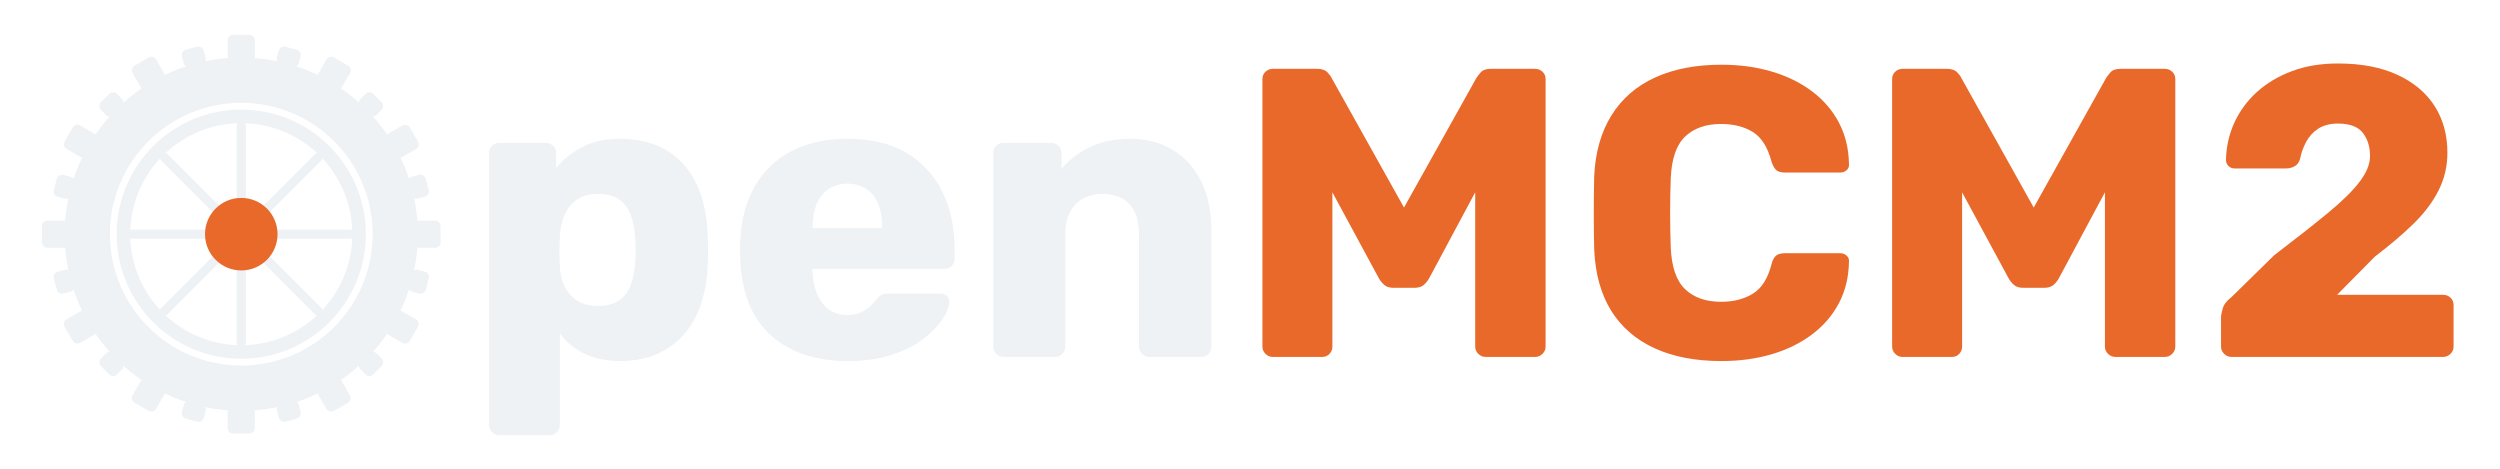
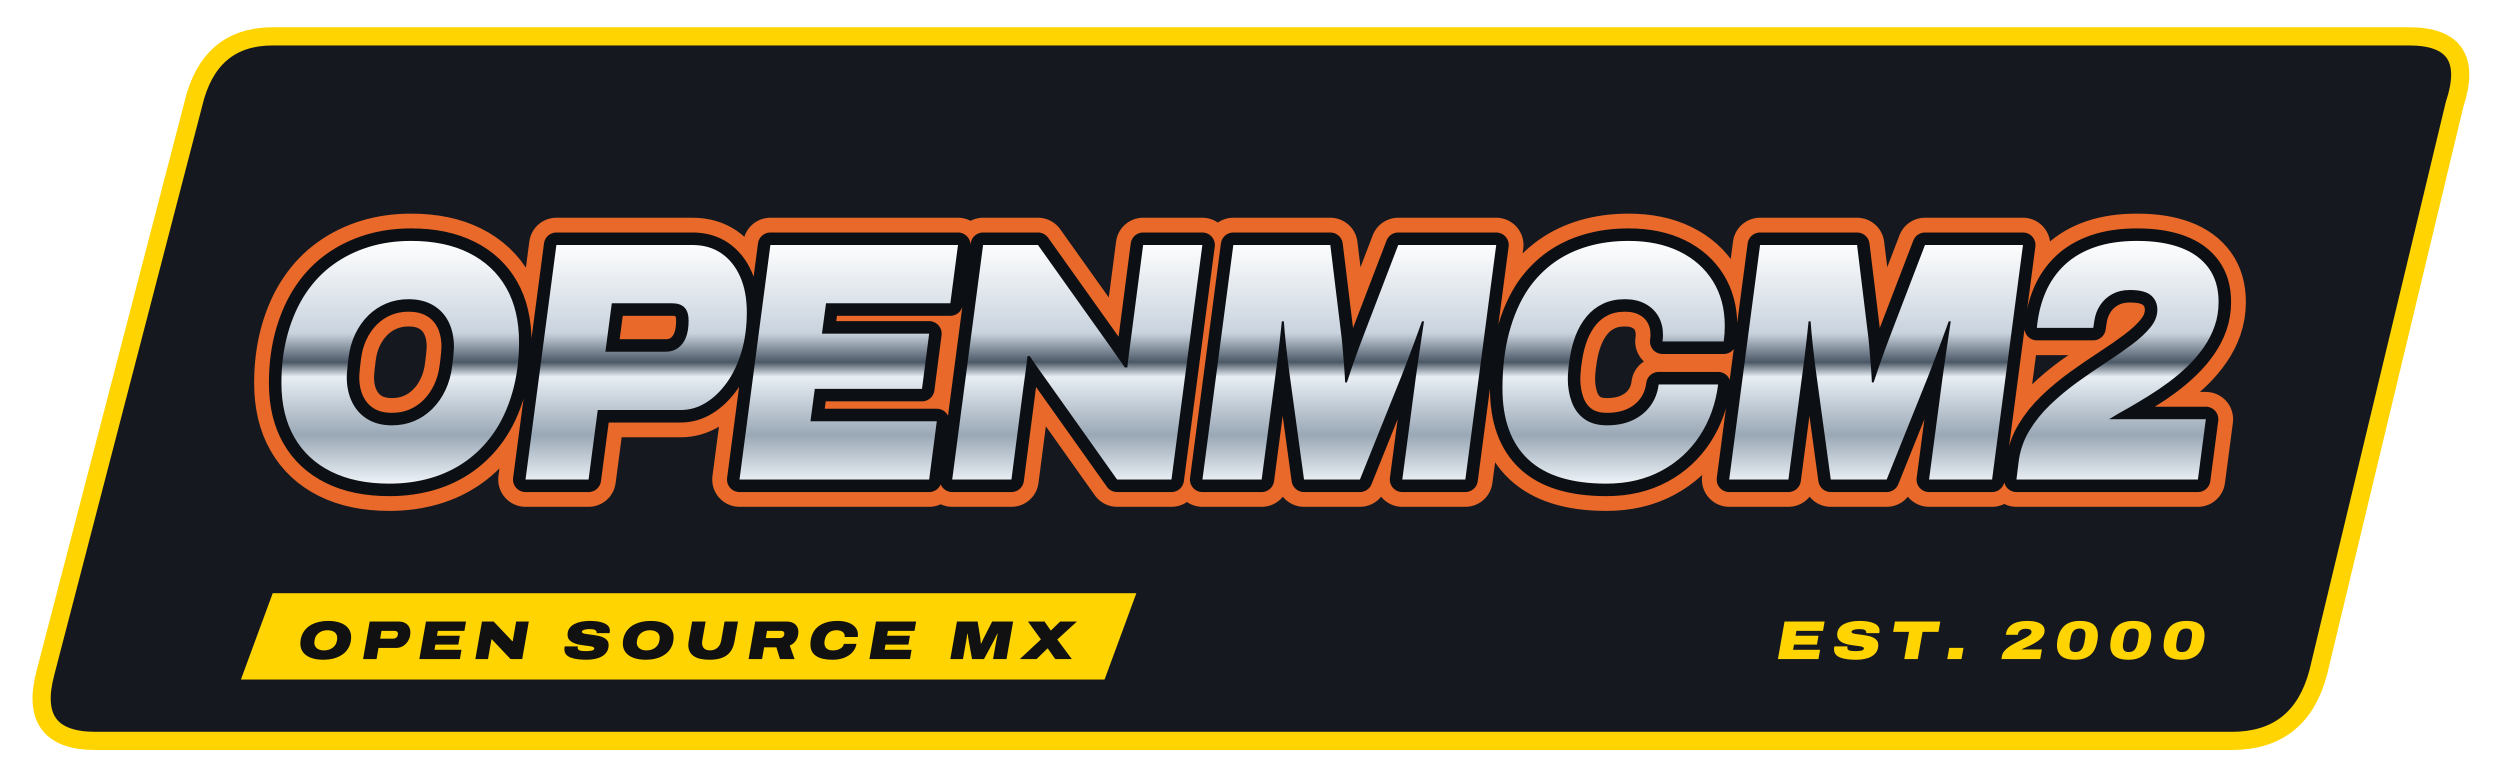
- <svg xmlns="http://www.w3.org/2000/svg" viewBox="0 19.7 352.3 66.0">
-   <g fill="#eef2f5">
-     <rect x="32.09" y="24.61" width="3.83" height="3.83" rx="0.77" transform="rotate(0.00 34.0 52.7)" />
-     <rect x="32.40" y="25.57" width="3.19" height="2.55" rx="0.77" transform="rotate(15.00 34.0 52.7)" />
-     <rect x="32.09" y="24.61" width="3.83" height="3.83" rx="0.77" transform="rotate(30.00 34.0 52.7)" />
-     <rect x="32.40" y="25.57" width="3.19" height="2.55" rx="0.77" transform="rotate(45.00 34.0 52.7)" />
-     <rect x="32.09" y="24.61" width="3.83" height="3.83" rx="0.77" transform="rotate(60.00 34.0 52.7)" />
-     <rect x="32.40" y="25.57" width="3.19" height="2.55" rx="0.77" transform="rotate(75.00 34.0 52.7)" />
-     <rect x="32.09" y="24.61" width="3.83" height="3.83" rx="0.77" transform="rotate(90.00 34.0 52.7)" />
-     <rect x="32.40" y="25.57" width="3.19" height="2.55" rx="0.77" transform="rotate(105.00 34.0 52.7)" />
-     <rect x="32.09" y="24.61" width="3.83" height="3.83" rx="0.77" transform="rotate(120.00 34.0 52.7)" />
-     <rect x="32.40" y="25.57" width="3.19" height="2.55" rx="0.77" transform="rotate(135.00 34.0 52.7)" />
-     <rect x="32.09" y="24.61" width="3.83" height="3.83" rx="0.77" transform="rotate(150.00 34.0 52.7)" />
-     <rect x="32.40" y="25.57" width="3.19" height="2.55" rx="0.77" transform="rotate(165.00 34.0 52.7)" />
-     <rect x="32.09" y="24.61" width="3.83" height="3.83" rx="0.77" transform="rotate(180.00 34.0 52.7)" />
-     <rect x="32.40" y="25.57" width="3.19" height="2.55" rx="0.77" transform="rotate(195.00 34.0 52.7)" />
-     <rect x="32.09" y="24.61" width="3.83" height="3.83" rx="0.77" transform="rotate(210.00 34.0 52.7)" />
-     <rect x="32.40" y="25.57" width="3.19" height="2.55" rx="0.77" transform="rotate(225.00 34.0 52.7)" />
-     <rect x="32.09" y="24.61" width="3.83" height="3.83" rx="0.77" transform="rotate(240.00 34.0 52.7)" />
-     <rect x="32.40" y="25.57" width="3.19" height="2.55" rx="0.77" transform="rotate(255.00 34.0 52.7)" />
-     <rect x="32.09" y="24.61" width="3.83" height="3.83" rx="0.77" transform="rotate(270.00 34.0 52.7)" />
-     <rect x="32.40" y="25.57" width="3.19" height="2.55" rx="0.77" transform="rotate(285.00 34.0 52.7)" />
-     <rect x="32.09" y="24.61" width="3.83" height="3.83" rx="0.77" transform="rotate(300.00 34.0 52.7)" />
-     <rect x="32.40" y="25.57" width="3.19" height="2.55" rx="0.77" transform="rotate(315.00 34.0 52.7)" />
-     <rect x="32.09" y="24.61" width="3.83" height="3.83" rx="0.77" transform="rotate(330.00 34.0 52.7)" />
-     <rect x="32.40" y="25.57" width="3.19" height="2.55" rx="0.77" transform="rotate(345.00 34.0 52.7)" />
-   </g>
-   <circle cx="34.0" cy="52.7" r="21.70" fill="none" stroke="#eef2f5" stroke-width="6.38" />
-   <circle cx="34.0" cy="52.7" r="16.60" fill="none" stroke="#eef2f5" stroke-width="1.91" />
-   <g stroke="#eef2f5" stroke-width="1.28" stroke-linecap="round">
-     <line x1="34.0" y1="52.7" x2="34.0" y2="37.38" transform="rotate(0 34.0 52.7)" />
-     <line x1="34.0" y1="52.7" x2="34.0" y2="37.38" transform="rotate(45 34.0 52.7)" />
-     <line x1="34.0" y1="52.7" x2="34.0" y2="37.38" transform="rotate(90 34.0 52.7)" />
-     <line x1="34.0" y1="52.7" x2="34.0" y2="37.38" transform="rotate(135 34.0 52.7)" />
-     <line x1="34.0" y1="52.7" x2="34.0" y2="37.38" transform="rotate(180 34.0 52.7)" />
-     <line x1="34.0" y1="52.7" x2="34.0" y2="37.38" transform="rotate(225 34.0 52.7)" />
-     <line x1="34.0" y1="52.7" x2="34.0" y2="37.38" transform="rotate(270 34.0 52.7)" />
-     <line x1="34.0" y1="52.7" x2="34.0" y2="37.38" transform="rotate(315 34.0 52.7)" />
-   </g>
-   <circle cx="34.0" cy="52.7" r="5.11" fill="#e8692a" />
-   <g fill="#eef2f5">
-     <path transform="translate(65.50 70) scale(0.058 -0.058)" d="M84 -190Q73 -190 66.0 -182.5Q59 -175 59 -165V495Q59 506 66.0 513.0Q73 520 84 520H197Q207 520 214.5 513.0Q222 506 222 495V459Q246 489 284.0 509.5Q322 530 377 530Q427 530 465.0 514.5Q503 499 530.5 469.0Q558 439 573.0 396.0Q588 353 590 297Q591 277 591.0 260.0Q591 243 590 223Q588 169 573.0 126.0Q558 83 531.0 53.0Q504 23 465.5 6.5Q427 -10 377 -10Q328 -10 291.5 7.5Q255 25 231 57V-165Q231 -175 224.0 -182.5Q217 -190 206 -190ZM323 124Q357 124 376.0 138.0Q395 152 403.5 176.0Q412 200 414 229Q416 260 414 291Q412 320 403.5 344.0Q395 368 376.0 382.0Q357 396 323 396Q291 396 271.0 381.5Q251 367 242.0 344.0Q233 321 231 294Q230 275 230.0 257.0Q230 239 231 219Q232 194 242.0 172.5Q252 151 272.0 137.5Q292 124 323 124Z" />
-     <path transform="translate(102.10 70) scale(0.058 -0.058)" d="M299 -10Q181 -10 111.0 54.0Q41 118 38 244Q38 251 38.0 262.0Q38 273 38 279Q41 358 73.5 414.5Q106 471 163.5 500.5Q221 530 298 530Q386 530 443.5 495.0Q501 460 530.0 400.0Q559 340 559 263V239Q559 228 552.0 221.0Q545 214 534 214H214Q214 213 214.0 211.0Q214 209 214 207Q215 178 224.5 154.0Q234 130 252.5 116.0Q271 102 298 102Q318 102 331.5 108.5Q345 115 354.0 123.5Q363 132 368 138Q377 149 382.5 151.5Q388 154 400 154H524Q534 154 540.5 148.0Q547 142 546 132Q545 115 529.0 91.0Q513 67 482.5 43.5Q452 20 406.0 5.0Q360 -10 299 -10ZM214 313H383V315Q383 348 373.5 371.5Q364 395 344.5 408.0Q325 421 298 421Q272 421 253.0 408.0Q234 395 224.0 371.5Q214 348 214 315Z" />
-     <path transform="translate(136.55 70) scale(0.058 -0.058)" d="M84 0Q73 0 66.0 7.5Q59 15 59 25V495Q59 506 66.0 513.0Q73 520 84 520H199Q210 520 217.5 513.0Q225 506 225 495V457Q250 488 292.0 509.0Q334 530 391 530Q449 530 493.5 504.0Q538 478 563.5 428.0Q589 378 589 304V25Q589 15 582.0 7.5Q575 0 564 0H438Q428 0 420.5 7.5Q413 15 413 25V298Q413 345 390.5 370.5Q368 396 324 396Q283 396 258.5 370.5Q234 345 234 298V25Q234 15 226.5 7.5Q219 0 209 0Z" />
-   </g>
-   <g fill="#e8692a">
-     <path transform="translate(173.84 70) scale(0.058 -0.058)" d="M95 0Q85 0 77.5 7.5Q70 15 70 25V675Q70 686 77.5 693.0Q85 700 95 700H203Q220 700 228.0 691.5Q236 683 238 678L414 363L590 678Q593 683 600.5 691.5Q608 700 625 700H732Q743 700 750.5 693.0Q758 686 758 675V25Q758 15 750.5 7.5Q743 0 732 0H613Q602 0 594.5 7.5Q587 15 587 25V400L475 191Q470 182 462.0 175.0Q454 168 440 168H388Q374 168 366.0 175.0Q358 182 353 191L240 400V25Q240 15 233.0 7.5Q226 0 215 0Z" />
-     <path transform="translate(221.87 70) scale(0.058 -0.058)" d="M357 -10Q263 -10 195.0 21.0Q127 52 89.5 112.0Q52 172 48 261Q47 302 47.0 349.0Q47 396 48 439Q52 526 90.0 587.0Q128 648 196.0 679.0Q264 710 357 710Q423 710 479.0 693.5Q535 677 577.0 645.5Q619 614 642.5 569.5Q666 525 667 469Q668 460 661.5 454.0Q655 448 646 448H511Q498 448 491.0 453.5Q484 459 479 474Q465 527 433.5 546.5Q402 566 356 566Q301 566 269.0 535.5Q237 505 234 434Q231 352 234 266Q237 195 269.0 164.5Q301 134 356 134Q402 134 434.0 154.0Q466 174 479 226Q483 241 490.5 246.5Q498 252 511 252H646Q655 252 661.5 246.0Q668 240 667 231Q666 175 642.5 130.5Q619 86 577.0 54.5Q535 23 479.0 6.5Q423 -10 357 -10Z" />
-     <path transform="translate(262.58 70) scale(0.058 -0.058)" d="M95 0Q85 0 77.5 7.5Q70 15 70 25V675Q70 686 77.5 693.0Q85 700 95 700H203Q220 700 228.0 691.5Q236 683 238 678L414 363L590 678Q593 683 600.5 691.5Q608 700 625 700H732Q743 700 750.5 693.0Q758 686 758 675V25Q758 15 750.5 7.5Q743 0 732 0H613Q602 0 594.5 7.5Q587 15 587 25V400L475 191Q470 182 462.0 175.0Q454 168 440 168H388Q374 168 366.0 175.0Q358 182 353 191L240 400V25Q240 15 233.0 7.5Q226 0 215 0Z" />
-     <path transform="translate(310.61 70) scale(0.058 -0.058)" d="M67 0Q56 0 48.5 7.5Q41 15 41 25V96Q41 103 45.0 117.5Q49 132 66 145L170 247Q250 308 301.5 350.5Q353 393 378.0 426.0Q403 459 403 488Q403 522 385.5 544.5Q368 567 325 567Q296 567 277.0 554.5Q258 542 247.5 522.0Q237 502 233 481Q229 468 219.5 463.0Q210 458 199 458H74Q65 458 59.0 464.0Q53 470 53 479Q54 527 73.5 569.5Q93 612 128.5 644.0Q164 676 213.5 694.5Q263 713 325 713Q410 713 469.5 685.5Q529 658 560.0 609.5Q591 561 591 496Q591 447 569.5 404.5Q548 362 508.5 323.5Q469 285 415 244L323 151H580Q591 151 598.5 144.0Q606 137 606 126V25Q606 15 598.5 7.5Q591 0 580 0Z" />
-   </g>
+ <svg xmlns="http://www.w3.org/2000/svg" viewBox="-590 -166 1100 342" width="1100" height="342">
+   <defs>
+     <linearGradient id="chrome" x1="0" y1="-60.0" x2="0" y2="46.8" gradientUnits="userSpaceOnUse">
+       <stop offset="0" stop-color="#ffffff" />
+       <stop offset=".38" stop-color="#c9d3de" />
+       <stop offset=".5" stop-color="#4b5866" />
+       <stop offset=".56" stop-color="#e8eef4" />
+       <stop offset=".8" stop-color="#9aa8b6" />
+       <stop offset="1" stop-color="#eef3f8" />
+     </linearGradient>
+   </defs>
+   <path d="M-470,-150 L470,-150 Q500,-150 490,-120 L430,130 Q422,160 392,160 L-548,160 Q-578,160 -570,130 L-505,-120 Q-498,-150 -470,-150Z" fill="#15191f" stroke="#ffd400" stroke-width="8" />
+   <path d="M -418.67 46.80 Q -433.61 46.80 -444.22 41.55 Q -454.84 36.30 -460.51 26.40 Q -466.18 16.50 -466.18 2.55 Q -466.18 -9.30 -463.32 -19.42 Q -460.45 -29.55 -455.29 -37.20 Q -450.23 -44.70 -443.21 -49.72 Q -436.19 -54.75 -427.60 -57.38 Q -419.01 -60.00 -409.13 -60.00 Q -394.19 -60.00 -383.58 -54.67 Q -372.96 -49.35 -367.29 -39.45 Q -361.62 -29.55 -361.62 -15.45 Q -361.62 -3.45 -364.60 6.83 Q -367.57 17.10 -372.96 24.75 Q -378.02 31.95 -384.98 36.90 Q -391.94 41.85 -400.48 44.33 Q -409.02 46.80 -418.67 46.80 Z M -417.55 21.15 Q -412.27 21.15 -407.78 19.28 Q -403.29 17.40 -399.75 13.88 Q -396.21 10.35 -393.97 5.55 Q -391.72 0.75 -391.05 -4.95 Q -390.82 -6.90 -390.65 -8.25 Q -390.48 -9.60 -390.43 -10.50 Q -390.37 -11.40 -390.32 -12.08 Q -390.26 -12.75 -390.26 -13.35 Q -390.26 -19.65 -392.62 -24.38 Q -394.98 -29.10 -399.47 -31.72 Q -403.96 -34.35 -410.25 -34.35 Q -415.53 -34.35 -420.02 -32.47 Q -424.51 -30.60 -428.00 -27.15 Q -431.48 -23.70 -433.72 -18.98 Q -435.97 -14.25 -436.64 -8.55 Q -436.87 -6.60 -437.04 -5.25 Q -437.21 -3.90 -437.26 -2.92 Q -437.32 -1.95 -437.37 -1.35 Q -437.43 -0.75 -437.43 -0.15 Q -437.43 6.15 -435.07 10.95 Q -432.71 15.75 -428.28 18.45 Q -423.84 21.15 -417.55 21.15 Z M -358.78 45.00 -345.19 -58.20 H -285.32 Q -277.91 -58.20 -272.58 -54.53 Q -267.24 -50.85 -264.32 -44.25 Q -261.40 -37.65 -261.40 -28.65 Q -261.40 -19.05 -263.76 -11.17 Q -266.12 -3.30 -270.22 2.40 Q -274.32 8.10 -279.48 11.25 Q -284.65 14.40 -290.38 14.40 H -326.99 L -331.03 45.00 Z M -323.62 -11.25 H -297.00 Q -293.97 -11.25 -291.73 -12.83 Q -289.48 -14.40 -288.24 -17.40 Q -287.01 -20.40 -287.01 -24.90 Q -287.01 -28.80 -288.81 -30.67 Q -290.60 -32.55 -294.20 -32.55 H -320.81 Z M -264.62 45.00 -251.03 -58.20 H -168.48 L -171.85 -32.55 H -226.55 L -228.34 -19.20 H -181.17 L -184.32 5.10 H -231.49 L -233.40 19.35 H -177.81 L -181.17 45.00 Z M -171.03 45.00 -157.44 -58.20 H -133.29 L -100.95 -12.75 Q -100.39 -12.00 -99.37 -10.50 Q -98.36 -9.00 -97.18 -7.35 Q -96.01 -5.70 -95.11 -4.35 H -93.98 Q -93.76 -6.45 -93.31 -9.97 Q -92.86 -13.50 -92.41 -16.80 L -87.02 -58.20 H -60.96 L -74.55 45.00 H -98.48 L -129.36 1.50 Q -131.27 -1.20 -133.46 -4.27 Q -135.65 -7.35 -136.89 -9.30 H -137.90 Q -138.12 -7.20 -138.63 -3.38 Q -139.13 0.45 -139.69 4.35 L -144.97 45.00 Z M -60.93 45.00 -47.34 -58.20 H -4.66 L -0.05 -20.40 Q 0.39 -17.25 0.73 -13.12 Q 1.07 -9.00 1.41 -4.88 Q 1.74 -0.75 1.85 2.25 H 2.64 Q 3.54 -0.60 4.89 -4.50 Q 6.23 -8.40 7.81 -12.67 Q 9.38 -16.95 10.73 -20.40 L 25.22 -58.20 H 68.34 L 54.75 45.00 H 27.01 L 32.96 0.00 Q 33.53 -3.75 34.14 -8.25 Q 34.76 -12.75 35.44 -17.10 Q 36.11 -21.45 36.56 -24.60 H 35.66 Q 34.42 -21.15 32.74 -16.57 Q 31.06 -12.00 29.37 -7.58 Q 27.69 -3.15 26.45 0.00 L 8.37 45.00 H -16.23 L -22.40 0.00 Q -23.42 -7.20 -24.15 -14.02 Q -24.88 -20.85 -25.10 -24.60 H -26.00 Q -26.22 -22.20 -26.67 -18.23 Q -27.12 -14.25 -27.68 -9.52 Q -28.24 -4.80 -28.92 0.00 L -34.87 45.00 Z M 116.79 46.80 Q 93.76 46.80 82.42 36.15 Q 71.08 25.50 71.08 4.95 Q 71.08 -8.70 74.05 -19.80 Q 77.03 -30.90 82.53 -39.00 Q 87.36 -45.90 93.87 -50.55 Q 100.39 -55.20 108.64 -57.60 Q 116.90 -60.00 126.56 -60.00 Q 139.47 -60.00 148.96 -55.35 Q 158.45 -50.70 163.68 -42.30 Q 168.90 -33.90 168.90 -22.65 Q 168.90 -21.00 168.79 -19.28 Q 168.67 -17.55 168.45 -15.75 H 141.49 Q 141.61 -16.50 141.66 -17.25 Q 141.72 -18.00 141.72 -18.60 Q 141.72 -23.25 139.70 -26.78 Q 137.68 -30.30 133.91 -32.32 Q 130.15 -34.35 124.98 -34.35 Q 119.48 -34.35 115.27 -32.32 Q 111.06 -30.30 108.08 -26.70 Q 105.11 -23.10 103.31 -18.45 Q 101.51 -13.80 100.73 -8.55 Q 100.39 -6.45 100.22 -5.02 Q 100.05 -3.60 100.00 -2.55 Q 99.94 -1.50 99.88 -0.83 Q 99.83 -0.15 99.83 0.60 Q 99.83 6.30 101.62 11.03 Q 103.42 15.75 107.24 18.45 Q 111.06 21.15 117.12 21.15 Q 123.52 21.15 128.35 18.90 Q 133.18 16.65 136.16 12.60 Q 139.14 8.55 139.81 3.15 H 165.98 Q 164.41 15.75 157.95 25.65 Q 151.49 35.55 140.99 41.17 Q 130.49 46.80 116.79 46.80 Z M 170.84 45.00 184.43 -58.20 H 227.11 L 231.72 -20.40 Q 232.17 -17.25 232.50 -13.12 Q 232.84 -9.00 233.18 -4.88 Q 233.51 -0.75 233.63 2.25 H 234.41 Q 235.31 -0.60 236.66 -4.50 Q 238.01 -8.40 239.58 -12.67 Q 241.15 -16.95 242.50 -20.40 L 256.99 -58.20 H 300.11 L 286.52 45.00 H 258.78 L 264.74 0.00 Q 265.30 -3.75 265.92 -8.25 Q 266.53 -12.75 267.21 -17.10 Q 267.88 -21.45 268.33 -24.60 H 267.43 Q 266.20 -21.15 264.51 -16.57 Q 262.83 -12.00 261.14 -7.58 Q 259.46 -3.15 258.22 0.00 L 240.14 45.00 H 215.54 L 209.37 0.00 Q 208.36 -7.20 207.63 -14.02 Q 206.90 -20.85 206.67 -24.60 H 205.77 Q 205.55 -22.20 205.10 -18.23 Q 204.65 -14.25 204.09 -9.52 Q 203.53 -4.80 202.85 0.00 L 196.90 45.00 Z M 297.23 45.00 298.13 37.65 Q 299.03 30.00 302.79 23.70 Q 306.55 17.40 312.11 12.08 Q 317.67 6.75 324.02 2.17 Q 330.36 -2.40 336.60 -6.45 Q 342.83 -10.50 347.94 -14.33 Q 353.05 -18.15 356.14 -21.90 Q 359.23 -25.65 359.23 -29.70 Q 359.23 -33.60 356.48 -36.00 Q 353.72 -38.40 347.10 -38.40 Q 342.72 -38.40 339.40 -36.60 Q 336.09 -34.80 334.07 -31.72 Q 332.05 -28.65 331.49 -24.75 L 331.04 -21.75 H 306.22 Q 307.00 -30.30 310.03 -37.35 Q 313.07 -44.40 318.51 -49.50 Q 323.96 -54.60 331.88 -57.30 Q 339.80 -60.00 350.35 -60.00 Q 361.59 -60.00 369.56 -57.00 Q 377.53 -54.00 381.86 -48.00 Q 386.18 -42.00 386.18 -33.15 Q 386.18 -27.45 384.44 -22.50 Q 382.70 -17.55 379.67 -13.20 Q 376.64 -8.85 372.70 -5.02 Q 368.77 -1.20 364.34 2.10 Q 359.90 5.40 355.41 8.17 Q 350.92 10.95 346.76 13.35 Q 344.29 14.70 342.10 15.98 Q 339.91 17.25 338.00 18.45 H 380.57 L 377.08 45.00 Z" fill="#e8692a" stroke="#e8692a" stroke-width="24" stroke-linejoin="round" />
+   <path d="M -418.67 46.80 Q -433.61 46.80 -444.22 41.55 Q -454.84 36.30 -460.51 26.40 Q -466.18 16.50 -466.18 2.55 Q -466.18 -9.30 -463.32 -19.42 Q -460.45 -29.55 -455.29 -37.20 Q -450.23 -44.70 -443.21 -49.72 Q -436.19 -54.75 -427.60 -57.38 Q -419.01 -60.00 -409.13 -60.00 Q -394.19 -60.00 -383.58 -54.67 Q -372.96 -49.35 -367.29 -39.45 Q -361.62 -29.55 -361.62 -15.45 Q -361.62 -3.45 -364.60 6.83 Q -367.57 17.10 -372.96 24.75 Q -378.02 31.95 -384.98 36.90 Q -391.94 41.85 -400.48 44.33 Q -409.02 46.80 -418.67 46.80 Z M -417.55 21.15 Q -412.27 21.15 -407.78 19.28 Q -403.29 17.40 -399.75 13.88 Q -396.21 10.35 -393.97 5.55 Q -391.72 0.75 -391.05 -4.95 Q -390.82 -6.90 -390.65 -8.25 Q -390.48 -9.60 -390.43 -10.50 Q -390.37 -11.40 -390.32 -12.08 Q -390.26 -12.75 -390.26 -13.35 Q -390.26 -19.65 -392.62 -24.38 Q -394.98 -29.10 -399.47 -31.72 Q -403.96 -34.35 -410.25 -34.35 Q -415.53 -34.35 -420.02 -32.47 Q -424.51 -30.60 -428.00 -27.15 Q -431.48 -23.70 -433.72 -18.98 Q -435.97 -14.25 -436.64 -8.55 Q -436.87 -6.60 -437.04 -5.25 Q -437.21 -3.90 -437.26 -2.92 Q -437.32 -1.95 -437.37 -1.35 Q -437.43 -0.75 -437.43 -0.15 Q -437.43 6.15 -435.07 10.95 Q -432.71 15.75 -428.28 18.45 Q -423.84 21.15 -417.55 21.15 Z M -358.78 45.00 -345.19 -58.20 H -285.32 Q -277.91 -58.20 -272.58 -54.53 Q -267.24 -50.85 -264.32 -44.25 Q -261.40 -37.65 -261.40 -28.65 Q -261.40 -19.05 -263.76 -11.17 Q -266.12 -3.30 -270.22 2.40 Q -274.32 8.10 -279.48 11.25 Q -284.65 14.40 -290.38 14.40 H -326.99 L -331.03 45.00 Z M -323.62 -11.25 H -297.00 Q -293.97 -11.25 -291.73 -12.83 Q -289.48 -14.40 -288.24 -17.40 Q -287.01 -20.40 -287.01 -24.90 Q -287.01 -28.80 -288.81 -30.67 Q -290.60 -32.55 -294.20 -32.55 H -320.81 Z M -264.62 45.00 -251.03 -58.20 H -168.48 L -171.85 -32.55 H -226.55 L -228.34 -19.20 H -181.17 L -184.32 5.10 H -231.49 L -233.40 19.35 H -177.81 L -181.17 45.00 Z M -171.03 45.00 -157.44 -58.20 H -133.29 L -100.95 -12.75 Q -100.39 -12.00 -99.37 -10.50 Q -98.36 -9.00 -97.18 -7.35 Q -96.01 -5.70 -95.11 -4.35 H -93.98 Q -93.76 -6.45 -93.31 -9.97 Q -92.86 -13.50 -92.41 -16.80 L -87.02 -58.20 H -60.96 L -74.55 45.00 H -98.48 L -129.36 1.50 Q -131.27 -1.20 -133.46 -4.27 Q -135.65 -7.35 -136.89 -9.30 H -137.90 Q -138.12 -7.20 -138.63 -3.38 Q -139.13 0.45 -139.69 4.35 L -144.97 45.00 Z M -60.93 45.00 -47.34 -58.20 H -4.66 L -0.05 -20.40 Q 0.39 -17.25 0.73 -13.12 Q 1.07 -9.00 1.41 -4.88 Q 1.74 -0.75 1.85 2.25 H 2.64 Q 3.54 -0.60 4.89 -4.50 Q 6.23 -8.40 7.81 -12.67 Q 9.38 -16.95 10.73 -20.40 L 25.22 -58.20 H 68.34 L 54.75 45.00 H 27.01 L 32.96 0.00 Q 33.53 -3.75 34.14 -8.25 Q 34.76 -12.75 35.44 -17.10 Q 36.11 -21.45 36.56 -24.60 H 35.66 Q 34.42 -21.15 32.74 -16.57 Q 31.06 -12.00 29.37 -7.58 Q 27.69 -3.15 26.45 0.00 L 8.37 45.00 H -16.23 L -22.40 0.00 Q -23.42 -7.20 -24.15 -14.02 Q -24.88 -20.85 -25.10 -24.60 H -26.00 Q -26.22 -22.20 -26.67 -18.23 Q -27.12 -14.25 -27.68 -9.52 Q -28.24 -4.80 -28.92 0.00 L -34.87 45.00 Z M 116.79 46.80 Q 93.76 46.80 82.42 36.15 Q 71.08 25.50 71.08 4.95 Q 71.08 -8.70 74.05 -19.80 Q 77.03 -30.90 82.53 -39.00 Q 87.36 -45.90 93.87 -50.55 Q 100.39 -55.20 108.64 -57.60 Q 116.90 -60.00 126.56 -60.00 Q 139.47 -60.00 148.96 -55.35 Q 158.45 -50.70 163.68 -42.30 Q 168.90 -33.90 168.90 -22.65 Q 168.90 -21.00 168.79 -19.28 Q 168.67 -17.55 168.45 -15.75 H 141.49 Q 141.61 -16.50 141.66 -17.25 Q 141.72 -18.00 141.72 -18.60 Q 141.72 -23.25 139.70 -26.78 Q 137.68 -30.30 133.91 -32.32 Q 130.15 -34.35 124.98 -34.35 Q 119.48 -34.35 115.27 -32.32 Q 111.06 -30.30 108.08 -26.70 Q 105.11 -23.10 103.31 -18.45 Q 101.51 -13.80 100.73 -8.55 Q 100.39 -6.45 100.22 -5.02 Q 100.05 -3.60 100.00 -2.55 Q 99.94 -1.50 99.88 -0.83 Q 99.83 -0.15 99.83 0.60 Q 99.83 6.30 101.62 11.03 Q 103.42 15.75 107.24 18.45 Q 111.06 21.15 117.12 21.15 Q 123.52 21.15 128.35 18.90 Q 133.18 16.65 136.16 12.60 Q 139.14 8.55 139.81 3.15 H 165.98 Q 164.41 15.75 157.95 25.65 Q 151.49 35.55 140.99 41.17 Q 130.49 46.80 116.79 46.80 Z M 170.84 45.00 184.43 -58.20 H 227.11 L 231.72 -20.40 Q 232.17 -17.25 232.50 -13.12 Q 232.84 -9.00 233.18 -4.88 Q 233.51 -0.75 233.63 2.25 H 234.41 Q 235.31 -0.60 236.66 -4.50 Q 238.01 -8.40 239.58 -12.67 Q 241.15 -16.95 242.50 -20.40 L 256.99 -58.20 H 300.11 L 286.52 45.00 H 258.78 L 264.74 0.00 Q 265.30 -3.75 265.92 -8.25 Q 266.53 -12.75 267.21 -17.10 Q 267.88 -21.45 268.33 -24.60 H 267.43 Q 266.20 -21.15 264.51 -16.57 Q 262.83 -12.00 261.14 -7.58 Q 259.46 -3.15 258.22 0.00 L 240.14 45.00 H 215.54 L 209.37 0.00 Q 208.36 -7.20 207.63 -14.02 Q 206.90 -20.85 206.67 -24.60 H 205.77 Q 205.55 -22.20 205.10 -18.23 Q 204.65 -14.25 204.09 -9.52 Q 203.53 -4.80 202.85 0.00 L 196.90 45.00 Z M 297.23 45.00 298.13 37.65 Q 299.03 30.00 302.79 23.70 Q 306.55 17.40 312.11 12.08 Q 317.67 6.75 324.02 2.17 Q 330.36 -2.40 336.60 -6.45 Q 342.83 -10.50 347.94 -14.33 Q 353.05 -18.15 356.14 -21.90 Q 359.23 -25.65 359.23 -29.70 Q 359.23 -33.60 356.48 -36.00 Q 353.72 -38.40 347.10 -38.40 Q 342.72 -38.40 339.40 -36.60 Q 336.09 -34.80 334.07 -31.72 Q 332.05 -28.65 331.49 -24.75 L 331.04 -21.75 H 306.22 Q 307.00 -30.30 310.03 -37.35 Q 313.07 -44.40 318.51 -49.50 Q 323.96 -54.60 331.88 -57.30 Q 339.80 -60.00 350.35 -60.00 Q 361.59 -60.00 369.56 -57.00 Q 377.53 -54.00 381.86 -48.00 Q 386.18 -42.00 386.18 -33.15 Q 386.18 -27.45 384.44 -22.50 Q 382.70 -17.55 379.67 -13.20 Q 376.64 -8.85 372.70 -5.02 Q 368.77 -1.20 364.34 2.10 Q 359.90 5.40 355.41 8.17 Q 350.92 10.95 346.76 13.35 Q 344.29 14.70 342.10 15.98 Q 339.91 17.25 338.00 18.45 H 380.57 L 377.08 45.00 Z" fill="#0c0f14" stroke="#0c0f14" stroke-width="11" stroke-linejoin="round" />
+   <path d="M -418.67 46.80 Q -433.61 46.80 -444.22 41.55 Q -454.84 36.30 -460.51 26.40 Q -466.18 16.50 -466.18 2.55 Q -466.18 -9.30 -463.32 -19.42 Q -460.45 -29.55 -455.29 -37.20 Q -450.23 -44.70 -443.21 -49.72 Q -436.19 -54.75 -427.60 -57.38 Q -419.01 -60.00 -409.13 -60.00 Q -394.19 -60.00 -383.58 -54.67 Q -372.96 -49.35 -367.29 -39.45 Q -361.62 -29.55 -361.62 -15.45 Q -361.62 -3.45 -364.60 6.83 Q -367.57 17.10 -372.96 24.75 Q -378.02 31.95 -384.98 36.90 Q -391.94 41.85 -400.48 44.33 Q -409.02 46.80 -418.67 46.80 Z M -417.55 21.15 Q -412.27 21.15 -407.78 19.28 Q -403.29 17.40 -399.75 13.88 Q -396.21 10.35 -393.97 5.55 Q -391.72 0.75 -391.05 -4.95 Q -390.82 -6.90 -390.65 -8.25 Q -390.48 -9.60 -390.43 -10.50 Q -390.37 -11.40 -390.32 -12.08 Q -390.26 -12.75 -390.26 -13.35 Q -390.26 -19.65 -392.62 -24.38 Q -394.98 -29.10 -399.47 -31.72 Q -403.96 -34.35 -410.25 -34.35 Q -415.53 -34.35 -420.02 -32.47 Q -424.51 -30.60 -428.00 -27.15 Q -431.48 -23.70 -433.72 -18.98 Q -435.97 -14.25 -436.64 -8.55 Q -436.87 -6.60 -437.04 -5.25 Q -437.21 -3.90 -437.26 -2.92 Q -437.32 -1.95 -437.37 -1.35 Q -437.43 -0.75 -437.43 -0.15 Q -437.43 6.15 -435.07 10.95 Q -432.71 15.75 -428.28 18.45 Q -423.84 21.15 -417.55 21.15 Z M -358.78 45.00 -345.19 -58.20 H -285.32 Q -277.91 -58.20 -272.58 -54.53 Q -267.24 -50.85 -264.32 -44.25 Q -261.40 -37.65 -261.40 -28.65 Q -261.40 -19.05 -263.76 -11.17 Q -266.12 -3.30 -270.22 2.40 Q -274.32 8.10 -279.48 11.25 Q -284.65 14.40 -290.38 14.40 H -326.99 L -331.03 45.00 Z M -323.62 -11.25 H -297.00 Q -293.97 -11.25 -291.73 -12.83 Q -289.48 -14.40 -288.24 -17.40 Q -287.01 -20.40 -287.01 -24.90 Q -287.01 -28.80 -288.81 -30.67 Q -290.60 -32.55 -294.20 -32.55 H -320.81 Z M -264.62 45.00 -251.03 -58.20 H -168.48 L -171.85 -32.55 H -226.55 L -228.34 -19.20 H -181.17 L -184.32 5.10 H -231.49 L -233.40 19.35 H -177.81 L -181.17 45.00 Z M -171.03 45.00 -157.44 -58.20 H -133.29 L -100.95 -12.75 Q -100.39 -12.00 -99.37 -10.50 Q -98.36 -9.00 -97.18 -7.35 Q -96.01 -5.70 -95.11 -4.35 H -93.98 Q -93.76 -6.45 -93.31 -9.97 Q -92.86 -13.50 -92.41 -16.80 L -87.02 -58.20 H -60.96 L -74.55 45.00 H -98.48 L -129.36 1.50 Q -131.27 -1.20 -133.46 -4.27 Q -135.65 -7.35 -136.89 -9.30 H -137.90 Q -138.12 -7.20 -138.63 -3.38 Q -139.13 0.45 -139.69 4.35 L -144.97 45.00 Z M -60.93 45.00 -47.34 -58.20 H -4.66 L -0.05 -20.40 Q 0.39 -17.25 0.73 -13.12 Q 1.07 -9.00 1.41 -4.88 Q 1.74 -0.75 1.85 2.25 H 2.64 Q 3.54 -0.60 4.89 -4.50 Q 6.23 -8.40 7.81 -12.67 Q 9.38 -16.95 10.73 -20.40 L 25.22 -58.20 H 68.34 L 54.75 45.00 H 27.01 L 32.96 0.00 Q 33.53 -3.75 34.14 -8.25 Q 34.76 -12.75 35.44 -17.10 Q 36.11 -21.45 36.56 -24.60 H 35.66 Q 34.42 -21.15 32.74 -16.57 Q 31.06 -12.00 29.37 -7.58 Q 27.69 -3.15 26.45 0.00 L 8.37 45.00 H -16.23 L -22.40 0.00 Q -23.42 -7.20 -24.15 -14.02 Q -24.88 -20.85 -25.10 -24.60 H -26.00 Q -26.22 -22.20 -26.67 -18.23 Q -27.12 -14.25 -27.68 -9.52 Q -28.24 -4.80 -28.92 0.00 L -34.87 45.00 Z M 116.79 46.80 Q 93.76 46.80 82.42 36.15 Q 71.08 25.50 71.08 4.95 Q 71.08 -8.70 74.05 -19.80 Q 77.03 -30.90 82.53 -39.00 Q 87.36 -45.90 93.87 -50.55 Q 100.39 -55.20 108.64 -57.60 Q 116.90 -60.00 126.56 -60.00 Q 139.47 -60.00 148.96 -55.35 Q 158.45 -50.70 163.68 -42.30 Q 168.90 -33.90 168.90 -22.65 Q 168.90 -21.00 168.79 -19.28 Q 168.67 -17.55 168.45 -15.75 H 141.49 Q 141.61 -16.50 141.66 -17.25 Q 141.72 -18.00 141.72 -18.60 Q 141.72 -23.25 139.70 -26.78 Q 137.68 -30.30 133.91 -32.32 Q 130.15 -34.35 124.98 -34.35 Q 119.48 -34.35 115.27 -32.32 Q 111.06 -30.30 108.08 -26.70 Q 105.11 -23.10 103.31 -18.45 Q 101.51 -13.80 100.73 -8.55 Q 100.39 -6.45 100.22 -5.02 Q 100.05 -3.60 100.00 -2.55 Q 99.94 -1.50 99.88 -0.83 Q 99.83 -0.15 99.83 0.60 Q 99.83 6.30 101.62 11.03 Q 103.42 15.75 107.24 18.45 Q 111.06 21.15 117.12 21.15 Q 123.52 21.15 128.35 18.90 Q 133.18 16.65 136.16 12.60 Q 139.14 8.55 139.81 3.15 H 165.98 Q 164.41 15.75 157.95 25.65 Q 151.49 35.55 140.99 41.17 Q 130.49 46.80 116.79 46.80 Z M 170.84 45.00 184.43 -58.20 H 227.11 L 231.72 -20.40 Q 232.17 -17.25 232.50 -13.12 Q 232.84 -9.00 233.18 -4.88 Q 233.51 -0.75 233.63 2.25 H 234.41 Q 235.31 -0.60 236.66 -4.50 Q 238.01 -8.40 239.58 -12.67 Q 241.15 -16.95 242.50 -20.40 L 256.99 -58.20 H 300.11 L 286.52 45.00 H 258.78 L 264.74 0.00 Q 265.30 -3.75 265.92 -8.25 Q 266.53 -12.75 267.21 -17.10 Q 267.88 -21.45 268.33 -24.60 H 267.43 Q 266.20 -21.15 264.51 -16.57 Q 262.83 -12.00 261.14 -7.58 Q 259.46 -3.15 258.22 0.00 L 240.14 45.00 H 215.54 L 209.37 0.00 Q 208.36 -7.20 207.63 -14.02 Q 206.90 -20.85 206.67 -24.60 H 205.77 Q 205.55 -22.20 205.10 -18.23 Q 204.65 -14.25 204.09 -9.52 Q 203.53 -4.80 202.85 0.00 L 196.90 45.00 Z M 297.23 45.00 298.13 37.65 Q 299.03 30.00 302.79 23.70 Q 306.55 17.40 312.11 12.08 Q 317.67 6.75 324.02 2.17 Q 330.36 -2.40 336.60 -6.45 Q 342.83 -10.50 347.94 -14.33 Q 353.05 -18.15 356.14 -21.90 Q 359.23 -25.65 359.23 -29.70 Q 359.23 -33.60 356.48 -36.00 Q 353.72 -38.40 347.10 -38.40 Q 342.72 -38.40 339.40 -36.60 Q 336.09 -34.80 334.07 -31.72 Q 332.05 -28.65 331.49 -24.75 L 331.04 -21.75 H 306.22 Q 307.00 -30.30 310.03 -37.35 Q 313.07 -44.40 318.51 -49.50 Q 323.96 -54.60 331.88 -57.30 Q 339.80 -60.00 350.35 -60.00 Q 361.59 -60.00 369.56 -57.00 Q 377.53 -54.00 381.86 -48.00 Q 386.18 -42.00 386.18 -33.15 Q 386.18 -27.45 384.44 -22.50 Q 382.70 -17.55 379.67 -13.20 Q 376.64 -8.85 372.70 -5.02 Q 368.77 -1.20 364.34 2.10 Q 359.90 5.40 355.41 8.17 Q 350.92 10.95 346.76 13.35 Q 344.29 14.70 342.10 15.98 Q 339.91 17.25 338.00 18.45 H 380.57 L 377.08 45.00 Z" fill="url(#chrome)" />
+   <path d="M-470,95 L-90,95 L-104,133 L-484,133Z" fill="#ffd400" />
+   <path d="M -447.69 124.29 Q -450.88 124.29 -453.15 123.45 Q -455.42 122.61 -456.63 121.02 Q -457.84 119.44 -457.84 117.21 Q -457.84 115.31 -457.23 113.69 Q -456.62 112.07 -455.51 110.85 Q -454.43 109.65 -452.93 108.84 Q -451.43 108.04 -449.60 107.62 Q -447.76 107.20 -445.65 107.20 Q -442.46 107.20 -440.19 108.05 Q -437.92 108.90 -436.71 110.49 Q -435.50 112.07 -435.50 114.33 Q -435.50 116.25 -436.13 117.89 Q -436.77 119.54 -437.92 120.76 Q -439.00 121.91 -440.49 122.70 Q -441.98 123.50 -443.80 123.89 Q -445.62 124.29 -447.69 124.29 Z M -447.45 120.18 Q -446.32 120.18 -445.36 119.88 Q -444.40 119.58 -443.64 119.02 Q -442.89 118.46 -442.41 117.69 Q -441.93 116.92 -441.78 116.01 Q -441.74 115.70 -441.70 115.48 Q -441.66 115.26 -441.65 115.12 Q -441.64 114.98 -441.63 114.87 Q -441.62 114.76 -441.62 114.66 Q -441.62 113.66 -442.12 112.90 Q -442.62 112.14 -443.58 111.72 Q -444.54 111.30 -445.89 111.30 Q -447.02 111.30 -447.98 111.60 Q -448.94 111.90 -449.68 112.46 Q -450.42 113.01 -450.90 113.76 Q -451.38 114.52 -451.53 115.43 Q -451.58 115.74 -451.61 115.96 Q -451.65 116.18 -451.66 116.33 Q -451.67 116.49 -451.68 116.58 Q -451.70 116.68 -451.70 116.78 Q -451.70 117.78 -451.19 118.55 Q -450.69 119.32 -449.74 119.75 Q -448.79 120.18 -447.45 120.18 Z M -430.25 124.00 -427.34 107.49 H -414.55 Q -412.97 107.49 -411.83 108.08 Q -410.69 108.66 -410.06 109.72 Q -409.44 110.78 -409.44 112.22 Q -409.44 113.75 -409.94 115.01 Q -410.45 116.27 -411.32 117.18 Q -412.20 118.10 -413.30 118.60 Q -414.41 119.10 -415.63 119.10 H -423.46 L -424.32 124.00 Z M -422.74 115.00 H -417.05 Q -416.40 115.00 -415.92 114.75 Q -415.44 114.50 -415.18 114.02 Q -414.91 113.54 -414.91 112.82 Q -414.91 112.19 -415.30 111.89 Q -415.68 111.59 -416.45 111.59 H -422.14 Z M -405.49 124.00 -402.58 107.49 H -384.94 L -385.66 111.59 H -397.35 L -397.74 113.73 H -387.66 L -388.33 117.62 H -398.41 L -398.82 119.90 H -386.94 L -387.66 124.00 Z M -380.85 124.00 -377.94 107.49 H -372.78 L -365.87 114.76 Q -365.75 114.88 -365.54 115.12 Q -365.32 115.36 -365.07 115.62 Q -364.82 115.89 -364.62 116.10 H -364.38 Q -364.34 115.77 -364.24 115.20 Q -364.14 114.64 -364.05 114.11 L -362.90 107.49 H -357.33 L -360.23 124.00 H -365.34 L -371.94 117.04 Q -372.35 116.61 -372.82 116.12 Q -373.29 115.62 -373.55 115.31 H -373.77 Q -373.82 115.65 -373.92 116.26 Q -374.03 116.87 -374.15 117.50 L -375.28 124.00 Z M -331.88 124.29 Q -333.97 124.29 -335.74 124.07 Q -337.52 123.86 -338.85 123.35 Q -340.18 122.85 -340.93 121.96 Q -341.67 121.07 -341.67 119.70 Q -341.67 119.42 -341.64 119.03 Q -341.60 118.65 -341.50 118.41 H -335.72 Q -335.79 118.58 -335.82 118.74 Q -335.84 118.91 -335.84 119.03 Q -335.84 119.63 -335.40 119.96 Q -334.95 120.28 -334.15 120.39 Q -333.34 120.50 -332.29 120.50 Q -331.74 120.50 -331.09 120.46 Q -330.44 120.42 -329.85 120.32 Q -329.26 120.21 -328.89 119.97 Q -328.52 119.73 -328.52 119.30 Q -328.52 118.89 -329.07 118.66 Q -329.62 118.43 -330.55 118.30 Q -331.47 118.17 -332.61 118.04 Q -333.75 117.90 -334.90 117.69 Q -335.94 117.50 -336.90 117.17 Q -337.86 116.85 -338.62 116.34 Q -339.39 115.84 -339.84 115.08 Q -340.28 114.33 -340.28 113.25 Q -340.28 111.59 -339.46 110.44 Q -338.65 109.29 -337.26 108.57 Q -335.86 107.85 -334.10 107.52 Q -332.34 107.20 -330.44 107.20 Q -328.62 107.20 -327.02 107.44 Q -325.42 107.68 -324.22 108.18 Q -323.02 108.69 -322.34 109.50 Q -321.66 110.32 -321.66 111.50 Q -321.66 111.69 -321.68 111.93 Q -321.70 112.17 -321.78 112.58 H -327.51 Q -327.49 112.46 -327.49 112.37 Q -327.49 112.29 -327.49 112.24 Q -327.49 111.62 -328.15 111.21 Q -328.81 110.80 -330.34 110.80 Q -331.59 110.80 -332.40 110.97 Q -333.20 111.14 -333.60 111.40 Q -333.99 111.66 -333.99 111.98 Q -333.99 112.36 -333.55 112.58 Q -333.10 112.79 -332.34 112.92 Q -331.57 113.06 -330.60 113.16 Q -329.62 113.27 -328.59 113.42 Q -327.44 113.58 -326.30 113.86 Q -325.16 114.14 -324.24 114.62 Q -323.31 115.10 -322.76 115.88 Q -322.21 116.66 -322.21 117.83 Q -322.21 119.56 -322.99 120.78 Q -323.77 122.01 -325.11 122.79 Q -326.46 123.57 -328.20 123.93 Q -329.94 124.29 -331.88 124.29 Z M -305.80 124.29 Q -308.99 124.29 -311.26 123.45 Q -313.53 122.61 -314.74 121.02 Q -315.95 119.44 -315.95 117.21 Q -315.95 115.31 -315.34 113.69 Q -314.73 112.07 -313.62 110.85 Q -312.54 109.65 -311.04 108.84 Q -309.54 108.04 -307.71 107.62 Q -305.87 107.20 -303.76 107.20 Q -300.57 107.20 -298.30 108.05 Q -296.03 108.90 -294.82 110.49 Q -293.61 112.07 -293.61 114.33 Q -293.61 116.25 -294.24 117.89 Q -294.88 119.54 -296.03 120.76 Q -297.11 121.91 -298.60 122.70 Q -300.09 123.50 -301.91 123.89 Q -303.74 124.29 -305.80 124.29 Z M -305.56 120.18 Q -304.43 120.18 -303.47 119.88 Q -302.51 119.58 -301.76 119.02 Q -301.00 118.46 -300.52 117.69 Q -300.04 116.92 -299.90 116.01 Q -299.85 115.70 -299.81 115.48 Q -299.78 115.26 -299.76 115.12 Q -299.75 114.98 -299.74 114.87 Q -299.73 114.76 -299.73 114.66 Q -299.73 113.66 -300.23 112.90 Q -300.74 112.14 -301.70 111.72 Q -302.66 111.30 -304.00 111.30 Q -305.13 111.30 -306.09 111.60 Q -307.05 111.90 -307.79 112.46 Q -308.54 113.01 -309.02 113.76 Q -309.50 114.52 -309.64 115.43 Q -309.69 115.74 -309.72 115.96 Q -309.76 116.18 -309.77 116.33 Q -309.78 116.49 -309.80 116.58 Q -309.81 116.68 -309.81 116.78 Q -309.81 117.78 -309.30 118.55 Q -308.80 119.32 -307.85 119.75 Q -306.90 120.18 -305.56 120.18 Z M -277.85 124.29 Q -282.55 124.29 -284.84 122.63 Q -287.14 120.98 -287.14 117.83 Q -287.14 117.35 -287.09 116.87 Q -287.04 116.39 -286.94 115.86 L -285.46 107.49 H -279.53 L -280.99 115.79 Q -281.04 116.10 -281.06 116.37 Q -281.09 116.63 -281.09 116.90 Q -281.09 118.46 -280.19 119.31 Q -279.29 120.16 -277.61 120.16 Q -275.62 120.16 -274.32 119.01 Q -273.02 117.86 -272.66 115.79 L -271.20 107.49 H -265.27 L -266.83 116.25 Q -267.31 119.01 -268.67 120.80 Q -270.02 122.58 -272.30 123.44 Q -274.58 124.29 -277.85 124.29 Z M -260.62 124.00 -257.72 107.49 H -243.90 Q -242.12 107.49 -240.98 108.10 Q -239.84 108.71 -239.28 109.74 Q -238.71 110.78 -238.71 112.02 Q -238.71 113.37 -239.14 114.54 Q -239.58 115.72 -240.42 116.62 Q -241.26 117.52 -242.50 118.05 L -240.37 124.00 H -246.80 L -248.38 118.84 H -253.78 L -254.70 124.00 Z M -253.06 114.74 H -246.78 Q -246.30 114.74 -245.86 114.51 Q -245.43 114.28 -245.16 113.86 Q -244.88 113.44 -244.88 112.84 Q -244.88 112.22 -245.25 111.90 Q -245.62 111.59 -246.22 111.59 H -252.51 Z M -223.65 124.29 Q -228.57 124.29 -230.99 122.58 Q -233.42 120.88 -233.42 117.59 Q -233.42 115.41 -232.78 113.63 Q -232.14 111.86 -230.97 110.56 Q -229.94 109.46 -228.54 108.71 Q -227.15 107.97 -225.39 107.58 Q -223.62 107.20 -221.56 107.20 Q -218.80 107.20 -216.77 107.94 Q -214.74 108.69 -213.63 110.03 Q -212.51 111.38 -212.51 113.18 Q -212.51 113.44 -212.54 113.72 Q -212.56 113.99 -212.61 114.28 H -218.37 Q -218.34 114.16 -218.33 114.04 Q -218.32 113.92 -218.32 113.82 Q -218.32 113.08 -218.75 112.52 Q -219.18 111.95 -219.99 111.63 Q -220.79 111.30 -221.90 111.30 Q -223.07 111.30 -223.97 111.63 Q -224.87 111.95 -225.51 112.53 Q -226.14 113.10 -226.53 113.85 Q -226.91 114.59 -227.08 115.43 Q -227.15 115.77 -227.19 116.00 Q -227.22 116.22 -227.24 116.39 Q -227.25 116.56 -227.26 116.67 Q -227.27 116.78 -227.27 116.90 Q -227.27 117.81 -226.89 118.56 Q -226.50 119.32 -225.69 119.75 Q -224.87 120.18 -223.58 120.18 Q -222.21 120.18 -221.18 119.82 Q -220.14 119.46 -219.51 118.82 Q -218.87 118.17 -218.73 117.30 H -213.14 Q -213.47 119.32 -214.85 120.90 Q -216.23 122.49 -218.48 123.39 Q -220.72 124.29 -223.65 124.29 Z M -207.46 124.00 -204.55 107.49 H -186.91 L -187.63 111.59 H -199.32 L -199.70 113.73 H -189.62 L -190.30 117.62 H -200.38 L -200.78 119.90 H -188.90 L -189.62 124.00 Z M -171.86 124.00 -168.95 107.49 H -159.83 L -158.85 113.54 Q -158.75 114.04 -158.68 114.70 Q -158.61 115.36 -158.54 116.02 Q -158.46 116.68 -158.44 117.16 H -158.27 Q -158.08 116.70 -157.79 116.08 Q -157.50 115.46 -157.17 114.77 Q -156.83 114.09 -156.54 113.54 L -153.45 107.49 H -144.23 L -147.14 124.00 H -153.06 L -151.79 116.80 Q -151.67 116.20 -151.54 115.48 Q -151.41 114.76 -151.26 114.06 Q -151.12 113.37 -151.02 112.86 H -151.22 Q -151.48 113.42 -151.84 114.15 Q -152.20 114.88 -152.56 115.59 Q -152.92 116.30 -153.18 116.80 L -157.05 124.00 H -162.30 L -163.62 116.80 Q -163.84 115.65 -164.00 114.56 Q -164.15 113.46 -164.20 112.86 H -164.39 Q -164.44 113.25 -164.54 113.88 Q -164.63 114.52 -164.75 115.28 Q -164.87 116.03 -165.02 116.80 L -166.29 124.00 Z M -141.29 124.00 -132.00 115.34 -137.69 107.49 H -130.39 L -127.73 111.35 H -127.51 L -123.55 107.49 H -116.16 L -124.80 115.38 L -118.39 124.00 H -125.69 L -128.93 119.37 H -129.17 L -133.92 124.00 Z" fill="#111" />
+   <path d="M 192.29 124.00 195.19 107.49 H 212.83 L 212.11 111.59 H 200.42 L 200.04 113.73 H 210.12 L 209.45 117.62 H 199.37 L 198.96 119.90 H 210.84 L 210.12 124.00 Z M 226.77 124.29 Q 224.68 124.29 222.90 124.07 Q 221.13 123.86 219.80 123.35 Q 218.46 122.85 217.72 121.96 Q 216.98 121.07 216.98 119.70 Q 216.98 119.42 217.01 119.03 Q 217.05 118.65 217.14 118.41 H 222.93 Q 222.86 118.58 222.83 118.74 Q 222.81 118.91 222.81 119.03 Q 222.81 119.63 223.25 119.96 Q 223.70 120.28 224.50 120.39 Q 225.30 120.50 226.36 120.50 Q 226.91 120.50 227.56 120.46 Q 228.21 120.42 228.80 120.32 Q 229.38 120.21 229.76 119.97 Q 230.13 119.73 230.13 119.30 Q 230.13 118.89 229.58 118.66 Q 229.02 118.43 228.10 118.30 Q 227.18 118.17 226.04 118.04 Q 224.90 117.90 223.74 117.69 Q 222.71 117.50 221.75 117.17 Q 220.79 116.85 220.02 116.34 Q 219.26 115.84 218.81 115.08 Q 218.37 114.33 218.37 113.25 Q 218.37 111.59 219.18 110.44 Q 220.00 109.29 221.39 108.57 Q 222.78 107.85 224.55 107.52 Q 226.31 107.20 228.21 107.20 Q 230.03 107.20 231.63 107.44 Q 233.22 107.68 234.42 108.18 Q 235.62 108.69 236.31 109.50 Q 236.99 110.32 236.99 111.50 Q 236.99 111.69 236.97 111.93 Q 236.94 112.17 236.87 112.58 H 231.14 Q 231.16 112.46 231.16 112.37 Q 231.16 112.29 231.16 112.24 Q 231.16 111.62 230.50 111.21 Q 229.84 110.80 228.30 110.80 Q 227.06 110.80 226.25 110.97 Q 225.45 111.14 225.05 111.40 Q 224.66 111.66 224.66 111.98 Q 224.66 112.36 225.10 112.58 Q 225.54 112.79 226.31 112.92 Q 227.08 113.06 228.05 113.16 Q 229.02 113.27 230.06 113.42 Q 231.21 113.58 232.35 113.86 Q 233.49 114.14 234.41 114.62 Q 235.34 115.10 235.89 115.88 Q 236.44 116.66 236.44 117.83 Q 236.44 119.56 235.66 120.78 Q 234.88 122.01 233.54 122.79 Q 232.19 123.57 230.45 123.93 Q 228.71 124.29 226.77 124.29 Z M 247.88 124.00 249.99 112.02 H 242.98 L 243.78 107.49 H 263.72 L 262.93 112.02 H 255.92 L 253.81 124.00 Z M 266.78 124.00 267.67 119.06 H 273.94 L 273.05 124.00 Z M 290.62 124.00 290.82 122.82 Q 291.01 121.60 291.81 120.59 Q 292.62 119.58 293.80 118.73 Q 294.99 117.88 296.35 117.15 Q 297.70 116.42 299.04 115.77 Q 300.37 115.12 301.46 114.51 Q 302.55 113.90 303.21 113.30 Q 303.87 112.70 303.87 112.05 Q 303.87 111.42 303.28 111.04 Q 302.70 110.66 301.28 110.66 Q 300.34 110.66 299.64 110.94 Q 298.93 111.23 298.50 111.72 Q 298.06 112.22 297.94 112.84 L 297.85 113.32 H 292.54 Q 292.71 111.95 293.36 110.82 Q 294.01 109.70 295.17 108.88 Q 296.34 108.06 298.03 107.63 Q 299.72 107.20 301.98 107.20 Q 304.38 107.20 306.08 107.68 Q 307.78 108.16 308.71 109.12 Q 309.63 110.08 309.63 111.50 Q 309.63 112.41 309.26 113.20 Q 308.89 113.99 308.24 114.69 Q 307.59 115.38 306.75 116.00 Q 305.91 116.61 304.96 117.14 Q 304.02 117.66 303.06 118.11 Q 302.10 118.55 301.21 118.94 Q 300.68 119.15 300.21 119.36 Q 299.74 119.56 299.34 119.75 H 308.43 L 307.69 124.00 Z M 323.06 124.29 Q 320.11 124.29 318.36 123.50 Q 316.61 122.70 315.84 121.30 Q 315.07 119.90 315.07 118.02 Q 315.07 116.78 315.30 115.44 Q 315.53 114.11 316.02 112.83 Q 316.51 111.54 317.30 110.49 Q 317.88 109.72 318.62 109.11 Q 319.37 108.50 320.33 108.08 Q 321.29 107.66 322.46 107.43 Q 323.64 107.20 325.08 107.20 Q 328.06 107.20 329.80 107.99 Q 331.54 108.78 332.30 110.20 Q 333.07 111.62 333.07 113.49 Q 333.07 114.52 332.88 115.68 Q 332.69 116.85 332.35 117.96 Q 332.02 119.08 331.54 119.97 Q 331.01 120.98 330.23 121.77 Q 329.45 122.56 328.42 123.12 Q 327.38 123.69 326.05 123.99 Q 324.72 124.29 323.06 124.29 Z M 323.18 120.90 Q 324.10 120.90 324.76 120.62 Q 325.42 120.33 325.88 119.75 Q 326.35 119.18 326.68 118.31 Q 327.00 117.45 327.19 116.27 Q 327.31 115.58 327.38 115.08 Q 327.46 114.59 327.50 114.24 Q 327.55 113.90 327.56 113.66 Q 327.58 113.42 327.58 113.20 Q 327.58 111.86 326.99 111.21 Q 326.40 110.56 325.01 110.56 Q 324.12 110.56 323.45 110.84 Q 322.78 111.11 322.30 111.68 Q 321.82 112.24 321.49 113.10 Q 321.17 113.97 320.98 115.14 Q 320.86 115.84 320.78 116.33 Q 320.71 116.82 320.66 117.16 Q 320.62 117.50 320.60 117.75 Q 320.59 118.00 320.59 118.22 Q 320.59 119.56 321.19 120.23 Q 321.79 120.90 323.18 120.90 Z M 346.53 124.29 Q 343.58 124.29 341.82 123.50 Q 340.07 122.70 339.30 121.30 Q 338.54 119.90 338.54 118.02 Q 338.54 116.78 338.76 115.44 Q 338.99 114.11 339.48 112.83 Q 339.98 111.54 340.77 110.49 Q 341.34 109.72 342.09 109.11 Q 342.83 108.50 343.79 108.08 Q 344.75 107.66 345.93 107.43 Q 347.10 107.20 348.54 107.20 Q 351.52 107.20 353.26 107.99 Q 355.00 108.78 355.77 110.20 Q 356.54 111.62 356.54 113.49 Q 356.54 114.52 356.34 115.68 Q 356.15 116.85 355.82 117.96 Q 355.48 119.08 355.00 119.97 Q 354.47 120.98 353.69 121.77 Q 352.91 122.56 351.88 123.12 Q 350.85 123.69 349.52 123.99 Q 348.18 124.29 346.53 124.29 Z M 346.65 120.90 Q 347.56 120.90 348.22 120.62 Q 348.88 120.33 349.35 119.75 Q 349.82 119.18 350.14 118.31 Q 350.46 117.45 350.66 116.27 Q 350.78 115.58 350.85 115.08 Q 350.92 114.59 350.97 114.24 Q 351.02 113.90 351.03 113.66 Q 351.04 113.42 351.04 113.20 Q 351.04 111.86 350.45 111.21 Q 349.86 110.56 348.47 110.56 Q 347.58 110.56 346.91 110.84 Q 346.24 111.11 345.76 111.68 Q 345.28 112.24 344.96 113.10 Q 344.63 113.97 344.44 115.14 Q 344.32 115.84 344.25 116.33 Q 344.18 116.82 344.13 117.16 Q 344.08 117.50 344.07 117.75 Q 344.06 118.00 344.06 118.22 Q 344.06 119.56 344.66 120.23 Q 345.26 120.90 346.65 120.90 Z M 369.99 124.29 Q 367.04 124.29 365.29 123.50 Q 363.54 122.70 362.77 121.30 Q 362.00 119.90 362.00 118.02 Q 362.00 116.78 362.23 115.44 Q 362.46 114.11 362.95 112.83 Q 363.44 111.54 364.23 110.49 Q 364.81 109.72 365.55 109.11 Q 366.30 108.50 367.26 108.08 Q 368.22 107.66 369.39 107.43 Q 370.57 107.20 372.01 107.20 Q 374.98 107.20 376.72 107.99 Q 378.46 108.78 379.23 110.20 Q 380.00 111.62 380.00 113.49 Q 380.00 114.52 379.81 115.68 Q 379.62 116.85 379.28 117.96 Q 378.94 119.08 378.46 119.97 Q 377.94 120.98 377.16 121.77 Q 376.38 122.56 375.34 123.12 Q 374.31 123.69 372.98 123.99 Q 371.65 124.29 369.99 124.29 Z M 370.11 120.90 Q 371.02 120.90 371.68 120.62 Q 372.34 120.33 372.81 119.75 Q 373.28 119.18 373.60 118.31 Q 373.93 117.45 374.12 116.27 Q 374.24 115.58 374.31 115.08 Q 374.38 114.59 374.43 114.24 Q 374.48 113.90 374.49 113.66 Q 374.50 113.42 374.50 113.20 Q 374.50 111.86 373.92 111.21 Q 373.33 110.56 371.94 110.56 Q 371.05 110.56 370.38 110.84 Q 369.70 111.11 369.22 111.68 Q 368.74 112.24 368.42 113.10 Q 368.10 113.97 367.90 115.14 Q 367.78 115.84 367.71 116.33 Q 367.64 116.82 367.59 117.16 Q 367.54 117.50 367.53 117.75 Q 367.52 118.00 367.52 118.22 Q 367.52 119.56 368.12 120.23 Q 368.72 120.90 370.11 120.90 Z" fill="#ffd400" />
</svg>
